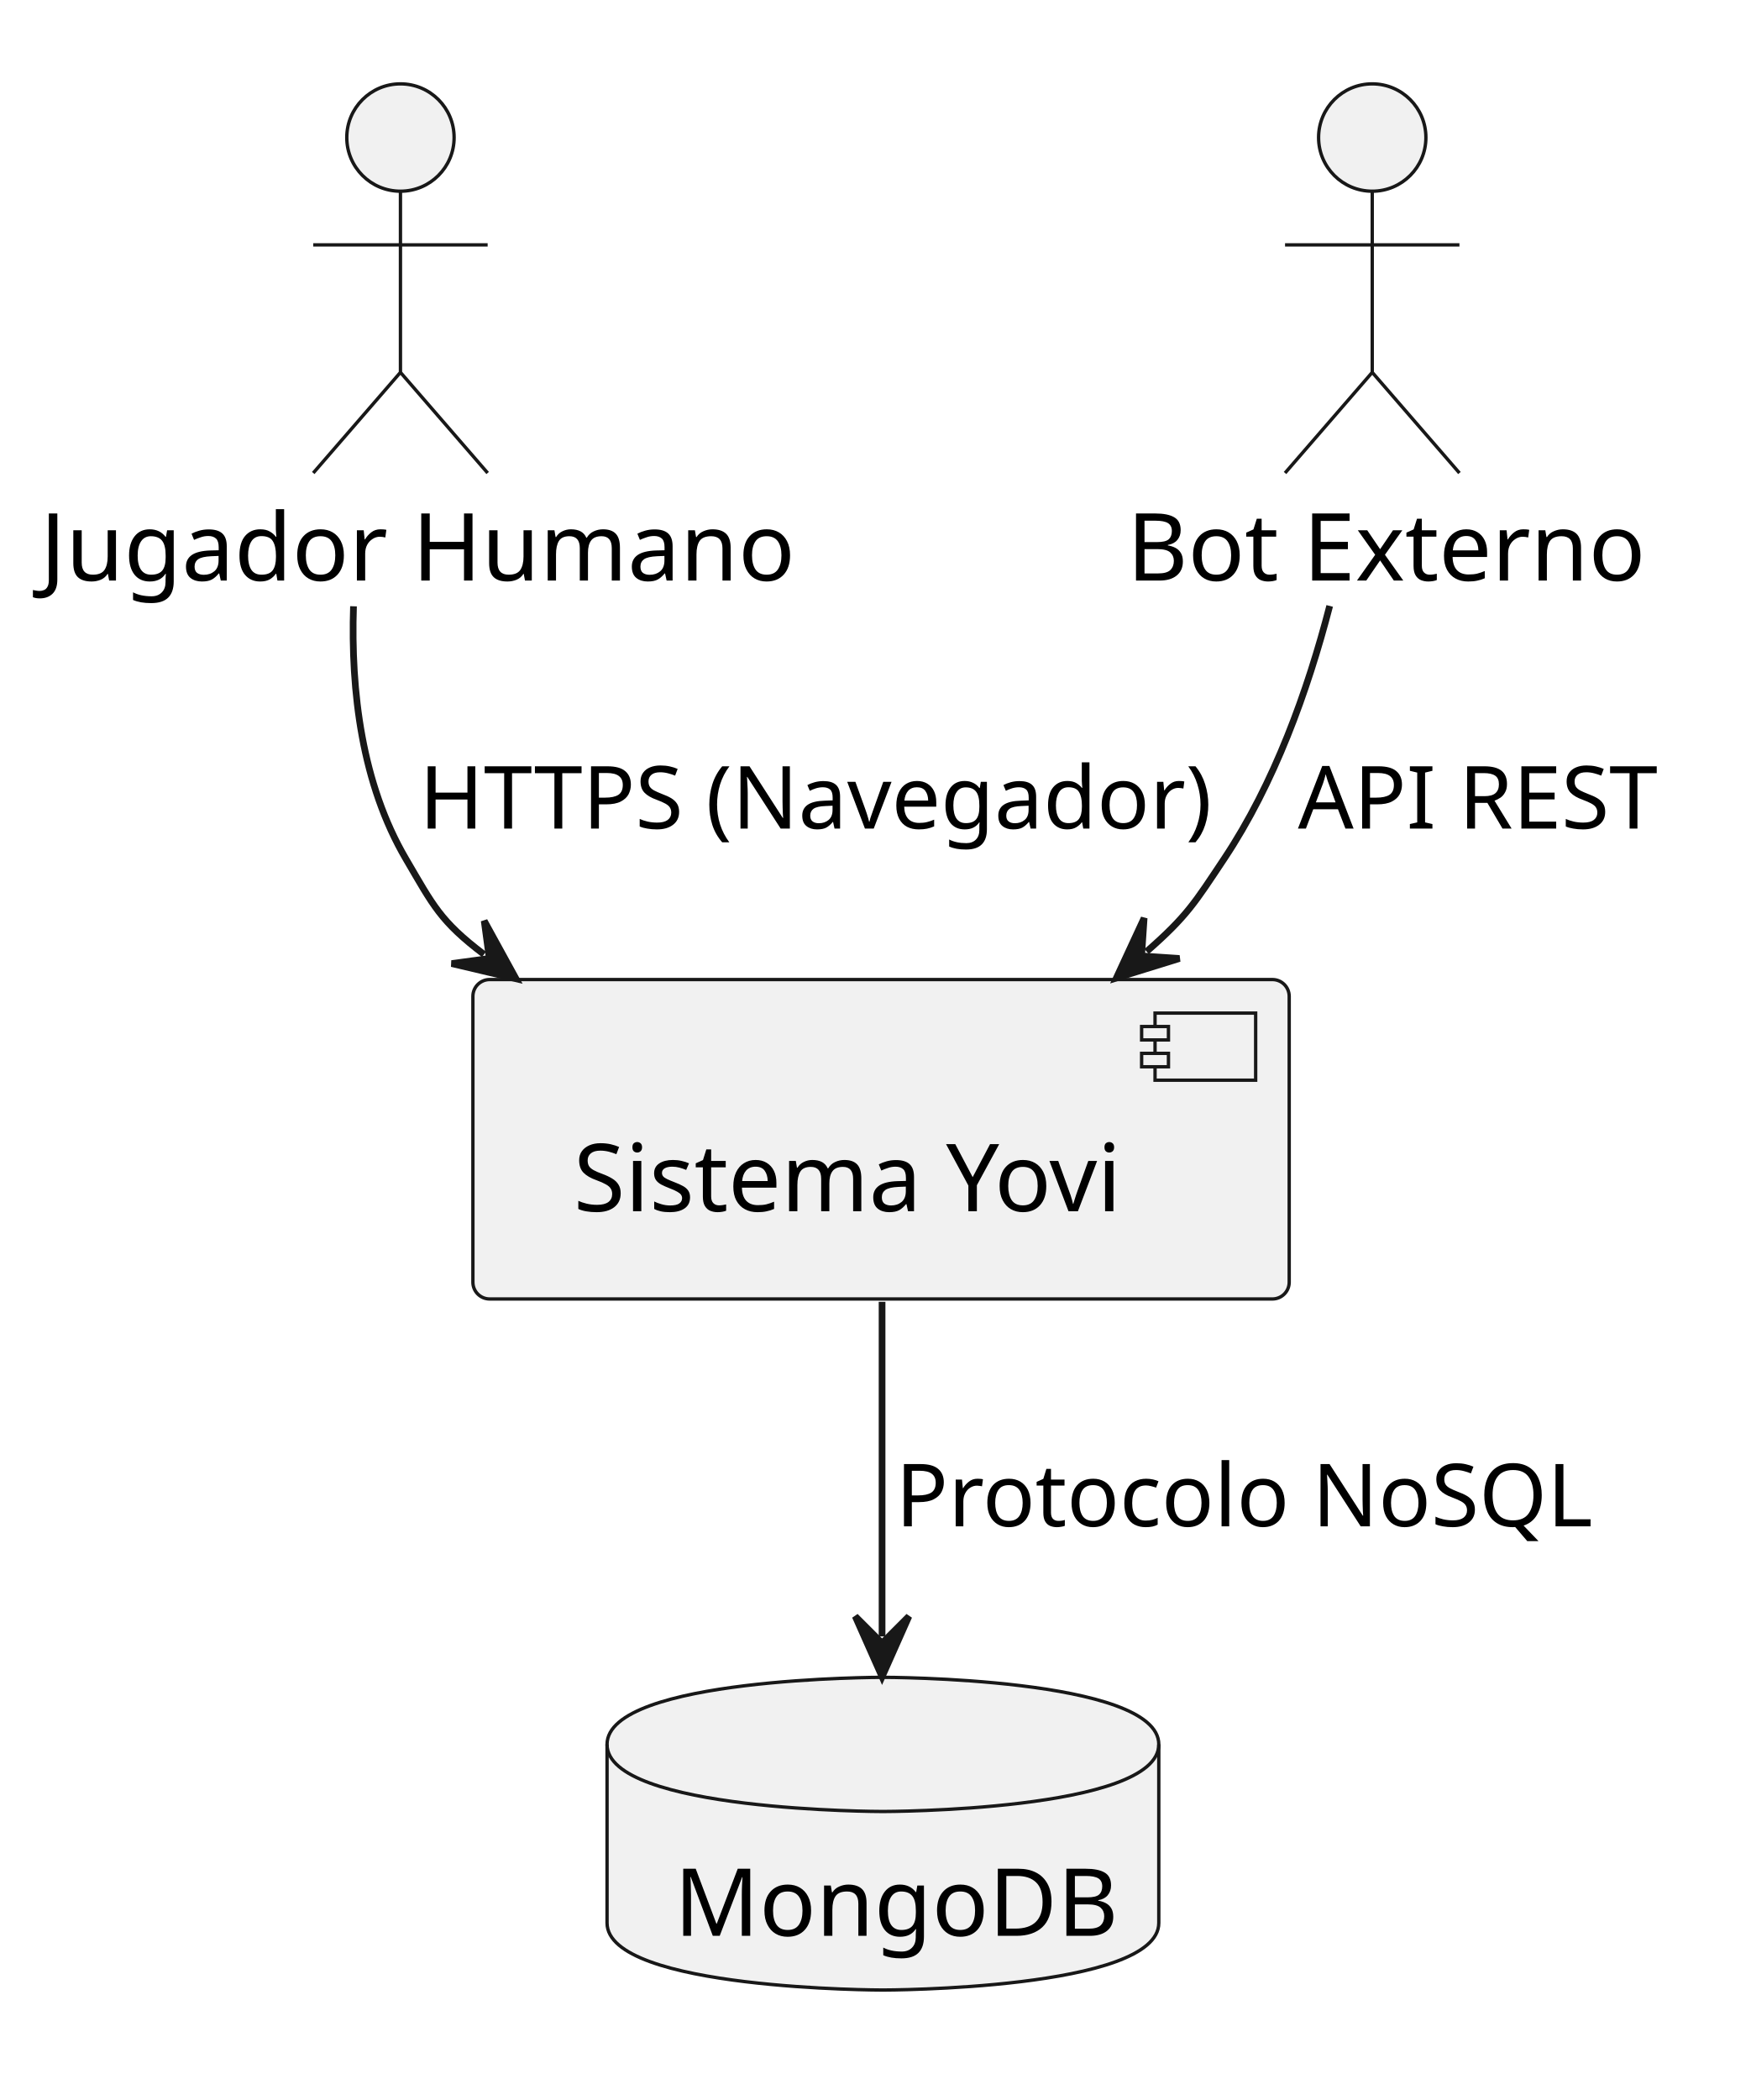
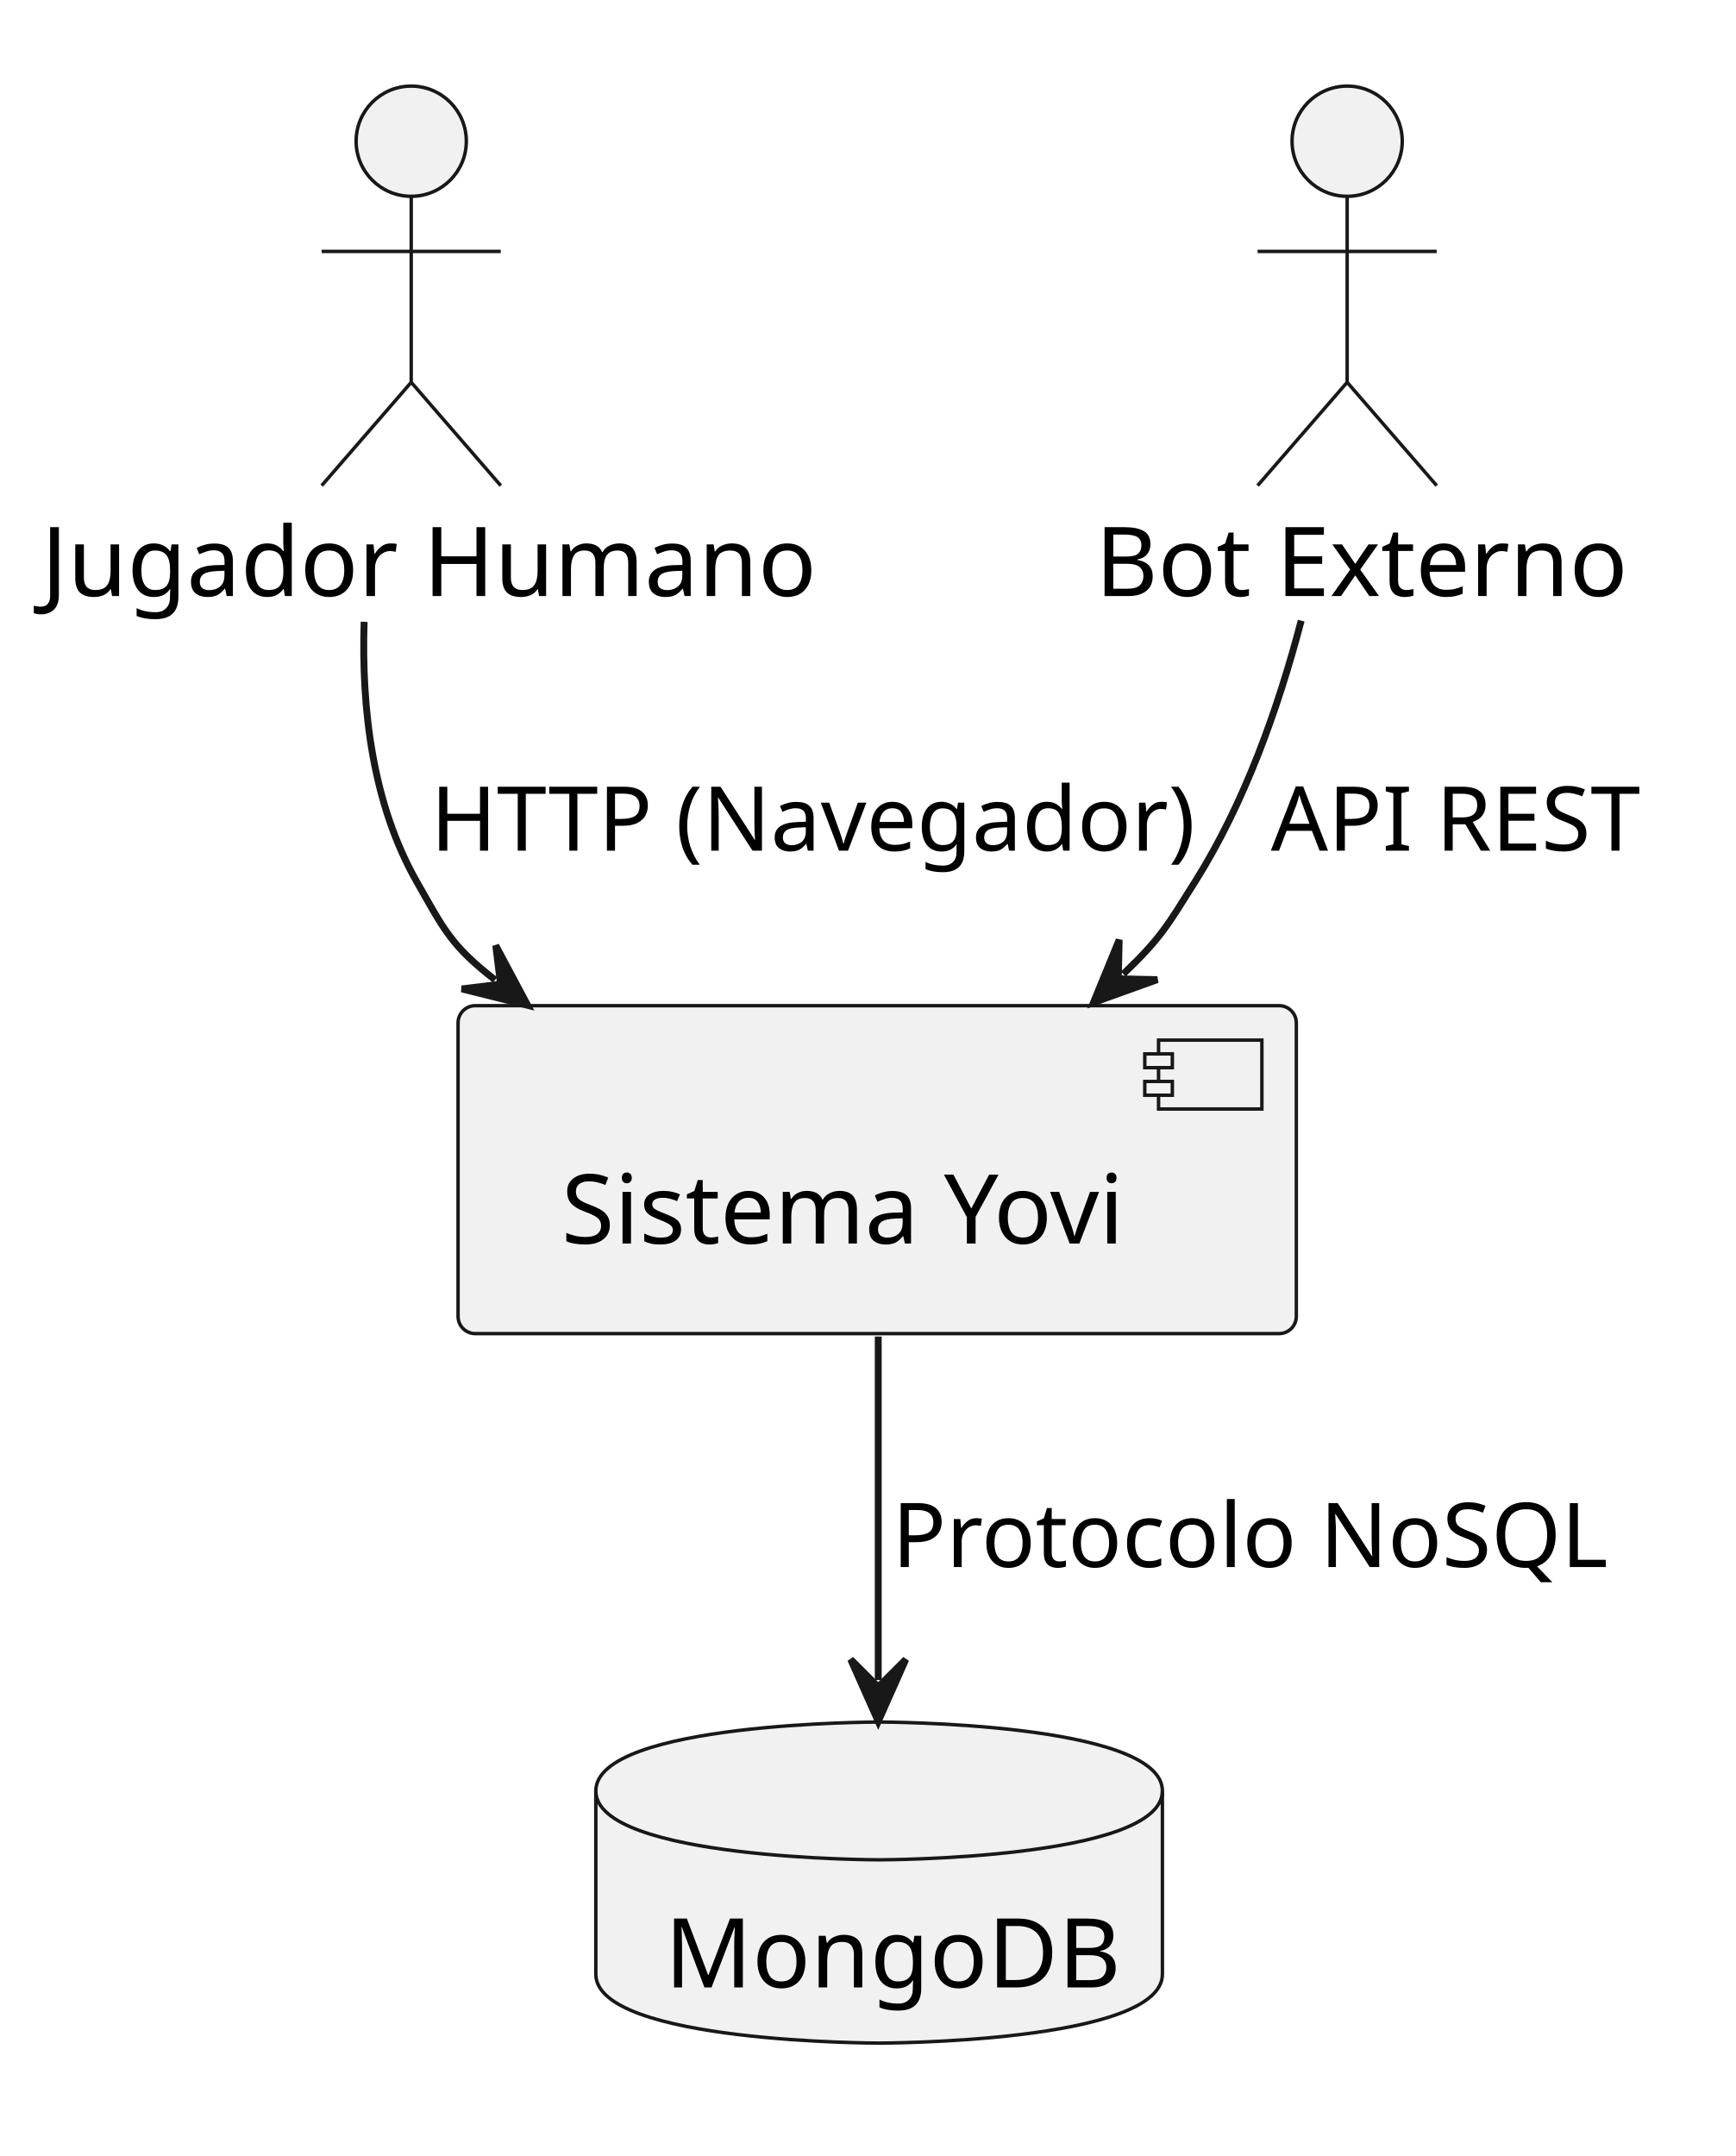
- <svg xmlns="http://www.w3.org/2000/svg" contentStyleType="text/css" data-diagram-type="DESCRIPTION" height="313px" preserveAspectRatio="none" style="width:261px;height:313px;background:#FFFFFF;" version="1.1" viewBox="0 0 261 313" width="261px" zoomAndPan="magnify">
+ <svg xmlns="http://www.w3.org/2000/svg" contentStyleType="text/css" data-diagram-type="DESCRIPTION" height="313px" preserveAspectRatio="none" style="width:252px;height:313px;background:#FFFFFF;" version="1.1" viewBox="0 0 252 313" width="252px" zoomAndPan="magnify">
  <defs />
  <g>
    <g class="entity" data-entity="User" data-source-line="1" data-uid="ent0002" id="entity_User">
      <ellipse cx="59.7" cy="20.5" fill="#F1F1F1" rx="8" ry="8" style="stroke:#181818;stroke-width:0.5;" />
      <path d="M59.7,28.5 L59.7,55.5 M46.7,36.5 L72.7,36.5 M59.7,55.5 L46.7,70.5 M59.7,55.5 L72.7,70.5" fill="none" style="stroke:#181818;stroke-width:0.5;" />
      <text fill="#000000" font-family="sans-serif" font-size="14" lengthAdjust="spacing" textLength="107.399" x="6" y="86.533">Jugador Humano</text>
    </g>
    <g class="entity" data-entity="Bot" data-source-line="2" data-uid="ent0003" id="entity_Bot">
-       <ellipse cx="204.576" cy="20.5" fill="#F1F1F1" rx="8" ry="8" style="stroke:#181818;stroke-width:0.5;" />
-       <path d="M204.576,28.5 L204.576,55.5 M191.576,36.5 L217.576,36.5 M204.576,55.5 L191.576,70.5 M204.576,55.5 L217.576,70.5" fill="none" style="stroke:#181818;stroke-width:0.5;" />
-       <text fill="#000000" font-family="sans-serif" font-size="14" lengthAdjust="spacing" textLength="73.151" x="168" y="86.533">Bot Externo</text>
+       <ellipse cx="195.576" cy="20.5" fill="#F1F1F1" rx="8" ry="8" style="stroke:#181818;stroke-width:0.5;" />
+       <path d="M195.576,28.5 L195.576,55.5 M182.576,36.5 L208.576,36.5 M195.576,55.5 L182.576,70.5 M195.576,55.5 L208.576,70.5" fill="none" style="stroke:#181818;stroke-width:0.5;" />
+       <text fill="#000000" font-family="sans-serif" font-size="14" lengthAdjust="spacing" textLength="73.151" x="159" y="86.533">Bot Externo</text>
    </g>
    <g class="entity" data-entity="System" data-source-line="3" data-uid="ent0004" id="entity_System">
-       <rect fill="#F1F1F1" height="47.609" rx="2.5" ry="2.5" style="stroke:#181818;stroke-width:0.5;" width="121.696" x="70.5" y="146" />
-       <rect fill="#F1F1F1" height="10" style="stroke:#181818;stroke-width:0.5;" width="15" x="172.196" y="151" />
-       <rect fill="#F1F1F1" height="2" style="stroke:#181818;stroke-width:0.5;" width="4" x="170.196" y="153" />
-       <rect fill="#F1F1F1" height="2" style="stroke:#181818;stroke-width:0.5;" width="4" x="170.196" y="157" />
-       <text fill="#000000" font-family="sans-serif" font-size="14" lengthAdjust="spacing" textLength="81.696" x="85.5" y="180.533">Sistema Yovi</text>
+       <rect fill="#F1F1F1" height="47.609" rx="2.5" ry="2.5" style="stroke:#181818;stroke-width:0.5;" width="121.696" x="66.5" y="146" />
+       <rect fill="#F1F1F1" height="10" style="stroke:#181818;stroke-width:0.5;" width="15" x="168.196" y="151" />
+       <rect fill="#F1F1F1" height="2" style="stroke:#181818;stroke-width:0.5;" width="4" x="166.196" y="153" />
+       <rect fill="#F1F1F1" height="2" style="stroke:#181818;stroke-width:0.5;" width="4" x="166.196" y="157" />
+       <text fill="#000000" font-family="sans-serif" font-size="14" lengthAdjust="spacing" textLength="81.696" x="81.5" y="180.533">Sistema Yovi</text>
    </g>
    <g class="entity" data-entity="DB" data-source-line="4" data-uid="ent0005" id="entity_DB">
-       <path d="M90.5,260 C90.5,250 131.627,250 131.627,250 C131.627,250 172.755,250 172.755,260 L172.755,286.609 C172.755,296.609 131.627,296.609 131.627,296.609 C131.627,296.609 90.5,296.609 90.5,286.609 L90.5,260" fill="#F1F1F1" style="stroke:#181818;stroke-width:0.5;" />
-       <path d="M90.5,260 C90.5,270 131.627,270 131.627,270 C131.627,270 172.755,270 172.755,260" fill="none" style="stroke:#181818;stroke-width:0.5;" />
-       <text fill="#000000" font-family="sans-serif" font-size="14" lengthAdjust="spacing" textLength="62.255" x="100.5" y="288.533">MongoDB</text>
+       <path d="M86.5,260 C86.5,250 127.627,250 127.627,250 C127.627,250 168.755,250 168.755,260 L168.755,286.609 C168.755,296.609 127.627,296.609 127.627,296.609 C127.627,296.609 86.5,296.609 86.5,286.609 L86.5,260" fill="#F1F1F1" style="stroke:#181818;stroke-width:0.5;" />
+       <path d="M86.5,260 C86.5,270 127.627,270 127.627,270 C127.627,270 168.755,270 168.755,260" fill="none" style="stroke:#181818;stroke-width:0.5;" />
+       <text fill="#000000" font-family="sans-serif" font-size="14" lengthAdjust="spacing" textLength="62.255" x="96.5" y="288.533">MongoDB</text>
    </g>
    <g class="link" data-entity-1="User" data-entity-2="System" data-uid="lnk6" id="link_User_System">
-       <polygon fill="#181818" points="76.929,145.882,72.187,137.25,72.949,142.855,67.344,143.618,76.929,145.882" style="stroke:#181818;stroke-width:1;" />
-       <path d="M52.7,90.365 C52.282,103.091 53.961,116.843 60.5,128 C64.603,135 65.622,137.283 72.153,142.25" fill="none" style="stroke:#181818;stroke-width:1;" />
-       <text fill="#000000" font-family="sans-serif" font-size="13" lengthAdjust="spacing" textLength="118.479" x="62.5" y="123.495">HTTPS (Navegador)</text>
+       <polygon fill="#181818" points="76.606,145.952,71.972,137.262,72.664,142.876,67.05,143.568,76.606,145.952" style="stroke:#181818;stroke-width:1;" />
+       <path d="M52.863,90.271 C52.458,102.989 54.104,116.761 60.5,128 C64.48,134.993 65.454,137.248 71.876,142.261" fill="none" style="stroke:#181818;stroke-width:1;" />
+       <text fill="#000000" font-family="sans-serif" font-size="13" lengthAdjust="spacing" textLength="109.808" x="62.5" y="123.495">HTTP (Navegador)</text>
    </g>
    <g class="link" data-entity-1="Bot" data-entity-2="System" data-uid="lnk7" id="link_Bot_System">
-       <polygon fill="#181818" points="166.425,145.773,175.833,142.86,170.189,142.482,170.568,136.837,166.425,145.773" style="stroke:#181818;stroke-width:1;" />
-       <path d="M198.233,90.313 C194.937,103.034 189.964,116.797 182.5,128 C178.154,134.524 176.962,136.56 170.942,141.823" fill="none" style="stroke:#181818;stroke-width:1;" />
-       <text fill="#000000" font-family="sans-serif" font-size="13" lengthAdjust="spacing" textLength="59.236" x="193.5" y="123.495">API REST</text>
+       <polygon fill="#181818" points="158.74,145.554,168.008,142.221,162.353,142.096,162.477,136.441,158.74,145.554" style="stroke:#181818;stroke-width:1;" />
+       <path d="M188.905,90.1 C185.583,102.804 180.677,116.611 173.5,128 C169.508,134.336 168.594,136.123 163.075,141.405" fill="none" style="stroke:#181818;stroke-width:1;" />
+       <text fill="#000000" font-family="sans-serif" font-size="13" lengthAdjust="spacing" textLength="59.236" x="184.5" y="123.495">API REST</text>
    </g>
    <g class="link" data-entity-1="System" data-entity-2="DB" data-uid="lnk8" id="link_System_DB">
-       <polygon fill="#181818" points="131.5,249.909,135.5,240.909,131.5,244.909,127.5,240.909,131.5,249.909" style="stroke:#181818;stroke-width:1;" />
-       <path d="M131.5,194.032 C131.5,210.76 131.5,227.284 131.5,243.909" fill="none" style="stroke:#181818;stroke-width:1;" />
-       <text fill="#000000" font-family="sans-serif" font-size="13" lengthAdjust="spacing" textLength="101.163" x="133.5" y="227.495">Protocolo NoSQL</text>
+       <polygon fill="#181818" points="127.5,249.909,131.5,240.909,127.5,244.909,123.5,240.909,127.5,249.909" style="stroke:#181818;stroke-width:1;" />
+       <path d="M127.5,194.032 C127.5,210.76 127.5,227.284 127.5,243.909" fill="none" style="stroke:#181818;stroke-width:1;" />
+       <text fill="#000000" font-family="sans-serif" font-size="13" lengthAdjust="spacing" textLength="101.163" x="129.5" y="227.495">Protocolo NoSQL</text>
    </g>
  </g>
</svg>
